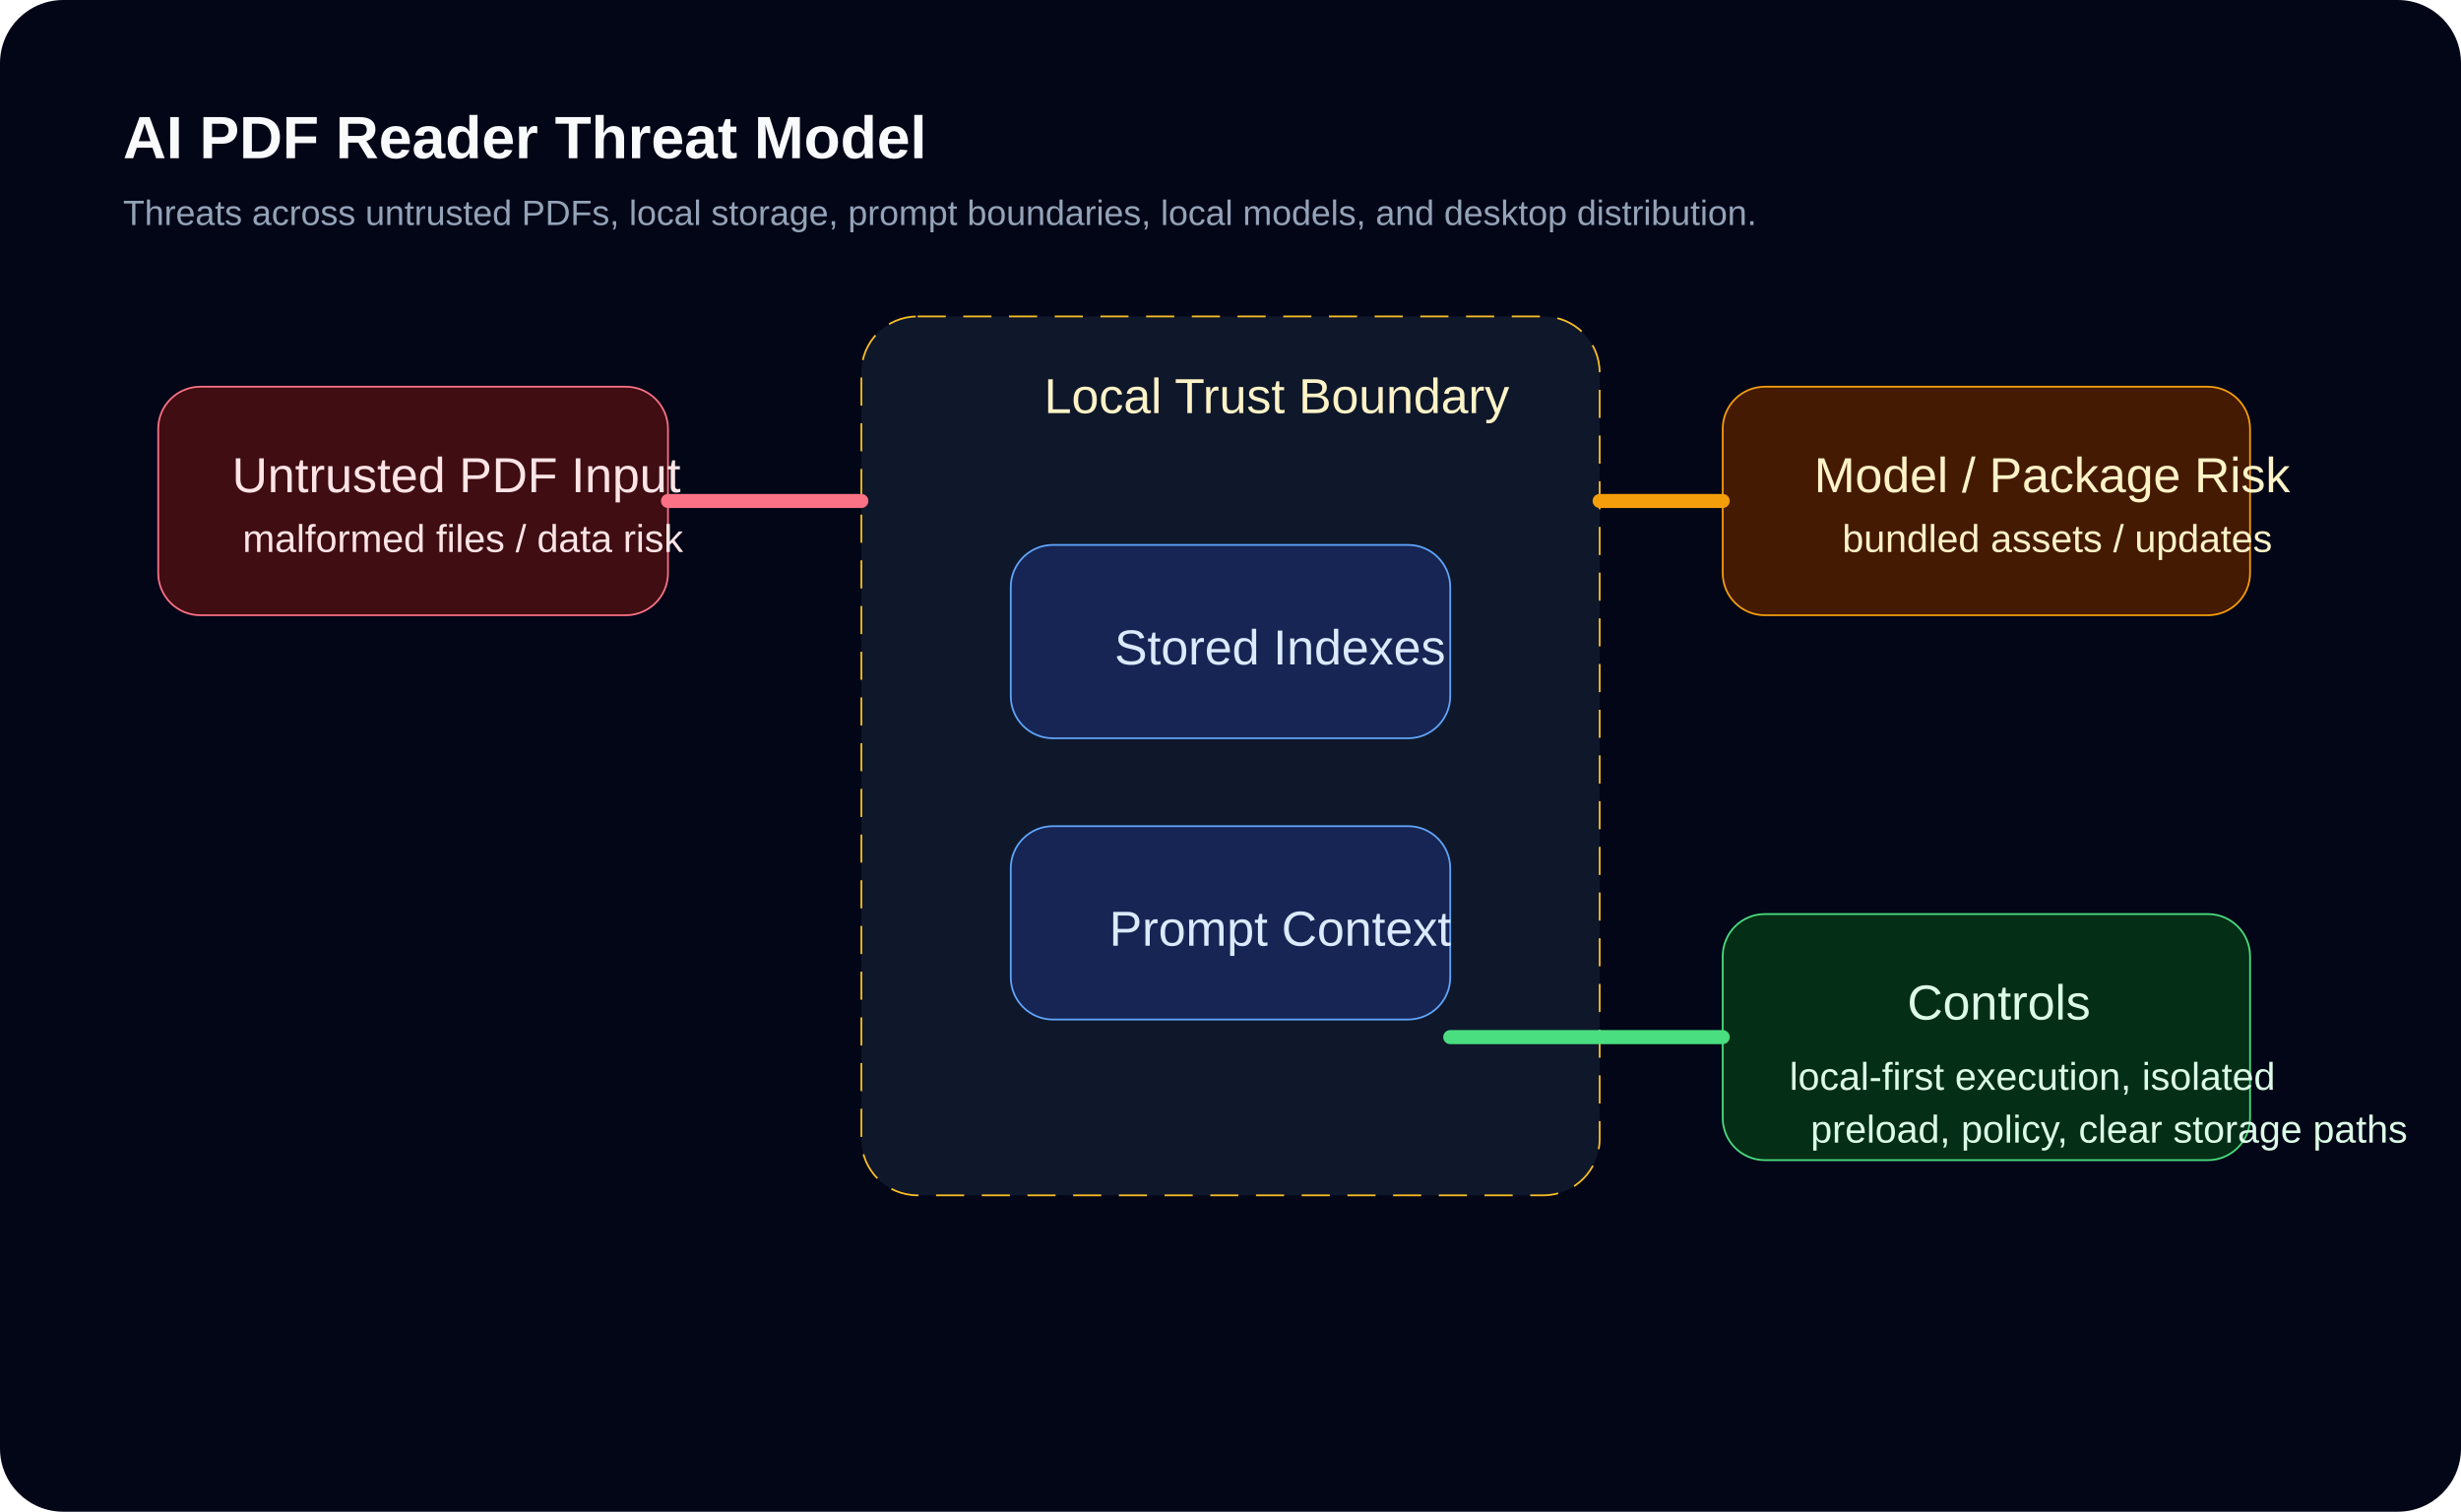
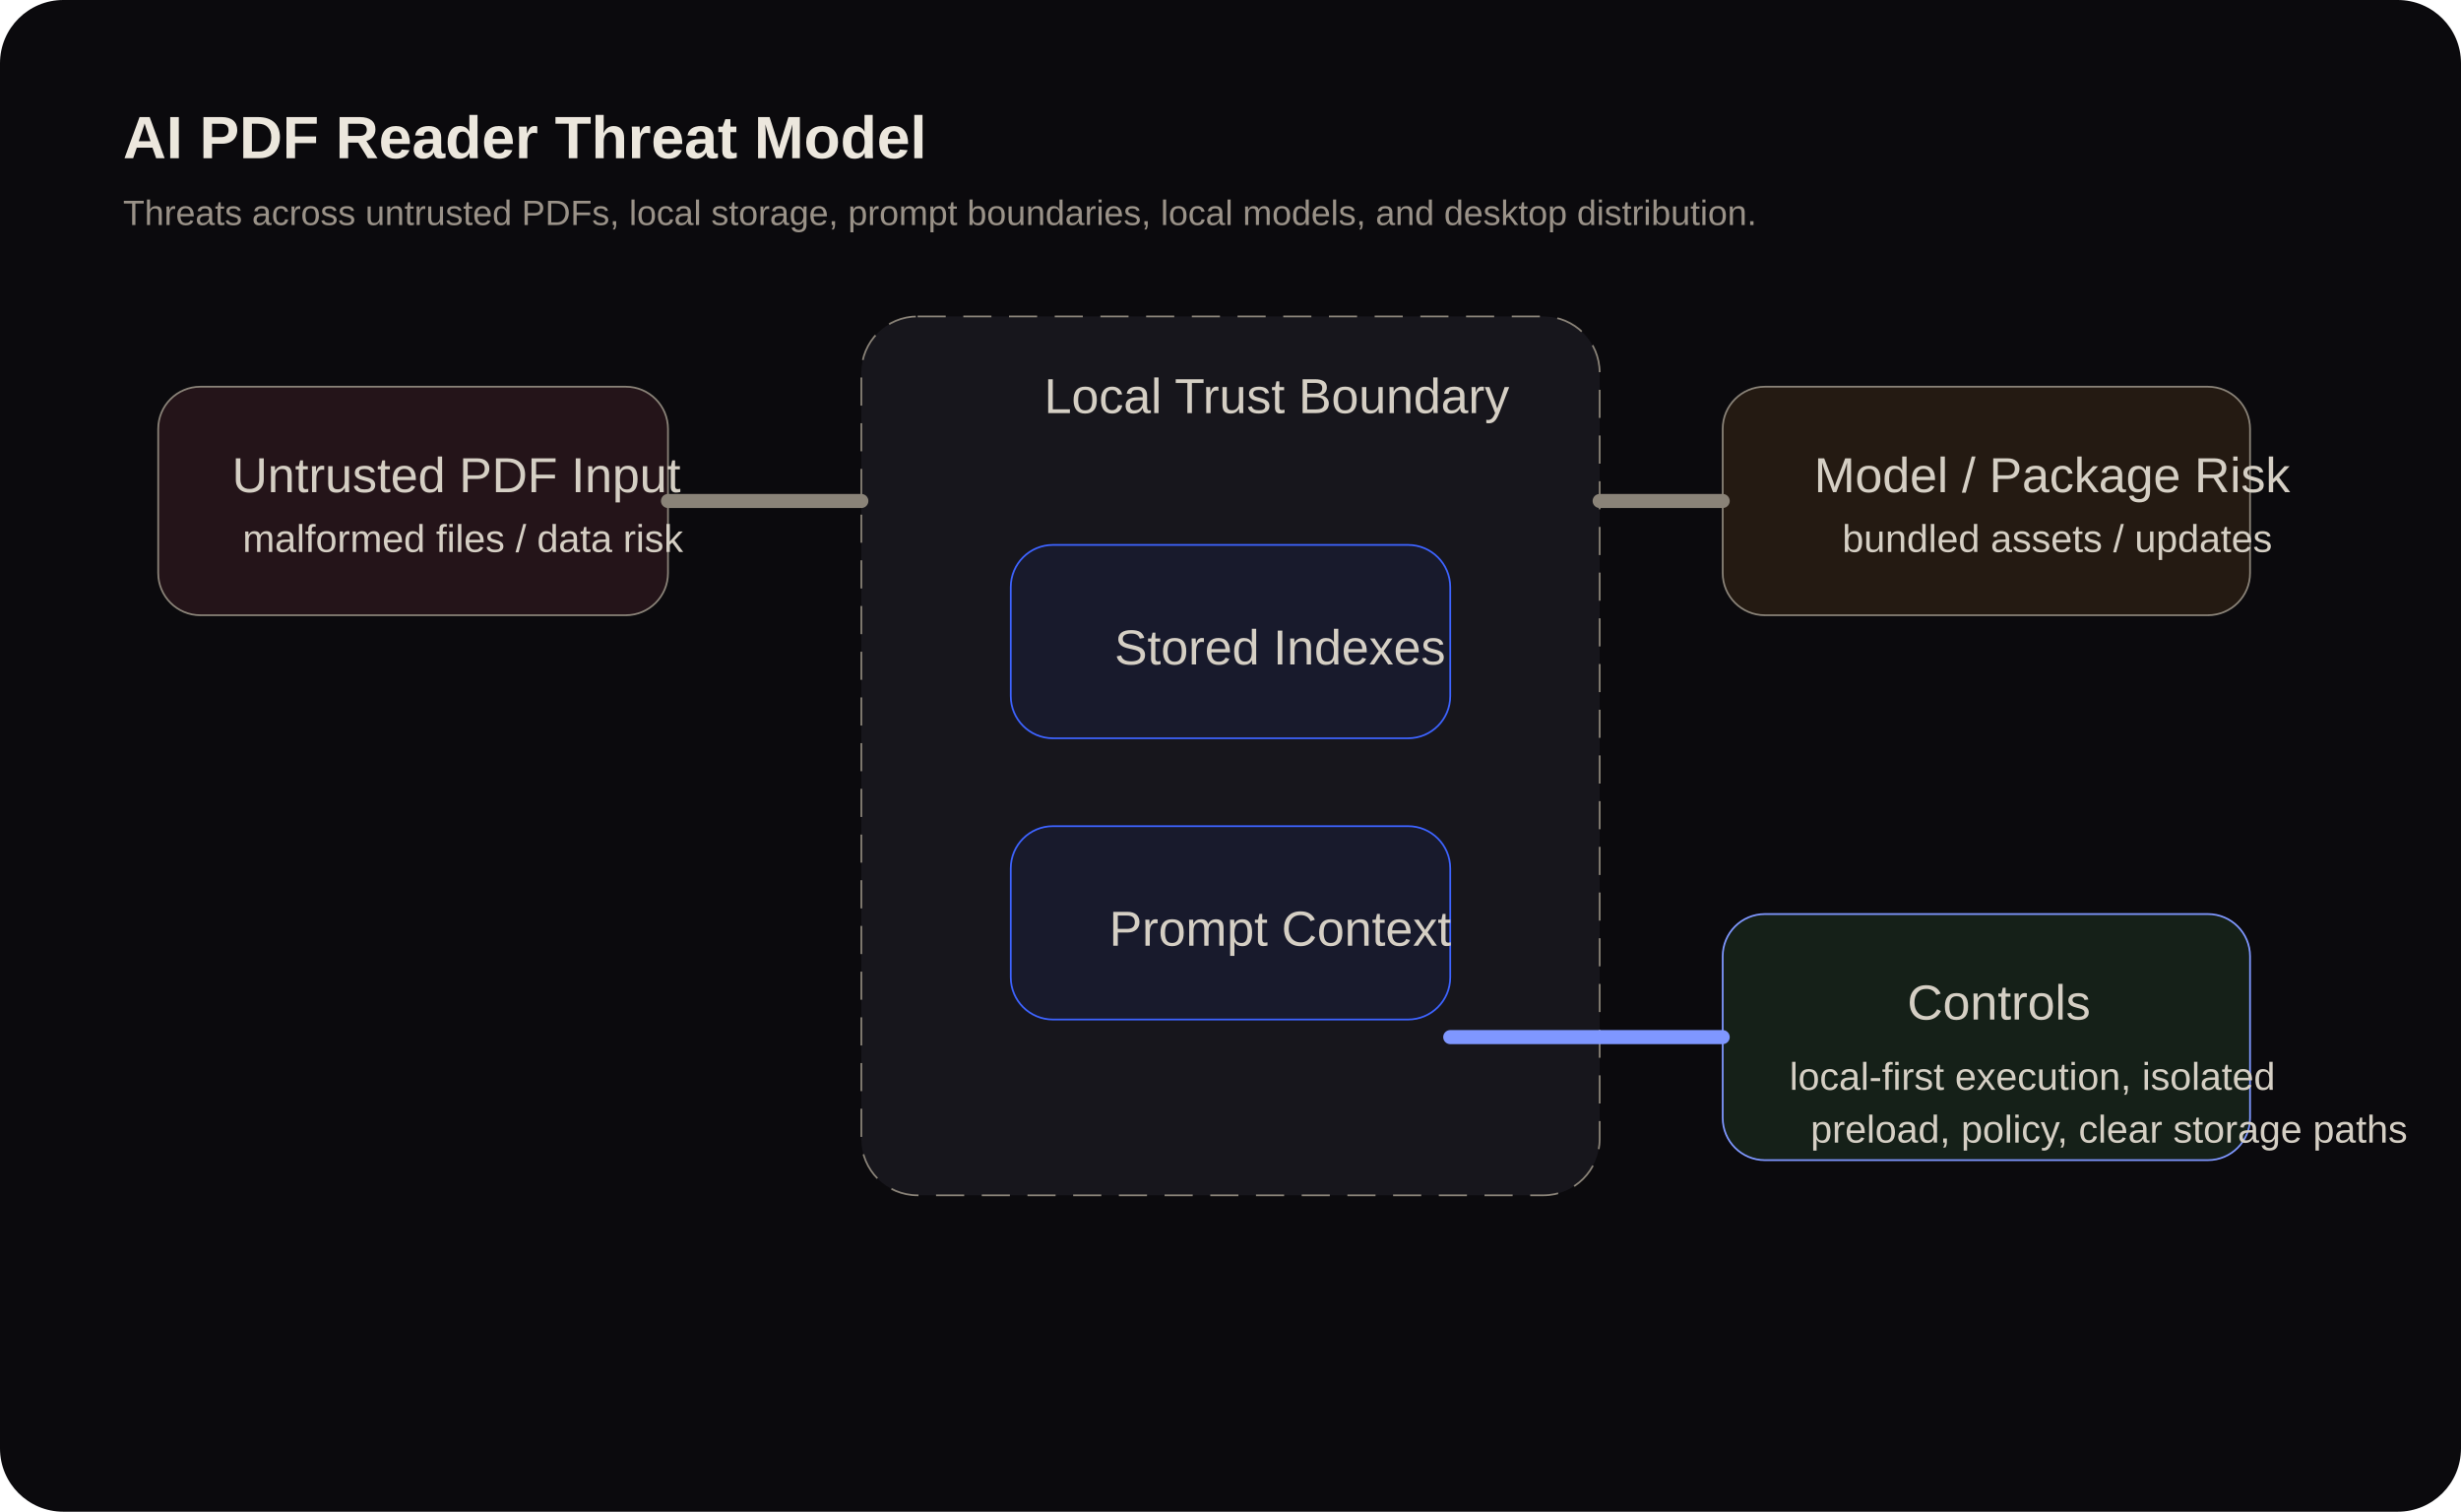
<svg xmlns="http://www.w3.org/2000/svg" width="1400" height="860" viewBox="0 0 1400 860" fill="none">
-   <rect width="1400" height="860" rx="36" fill="#020617" />
-   <text x="70" y="90" fill="#F8FAFC" font-family="Arial, sans-serif" font-size="34" font-weight="700">AI PDF Reader Threat Model</text>
-   <text x="70" y="128" fill="#94A3B8" font-family="Arial, sans-serif" font-size="20">Threats across untrusted PDFs, local storage, prompt boundaries, local models, and desktop distribution.</text>
-   <rect x="90" y="220" width="290" height="130" rx="24" fill="#3F0D12" stroke="#FB7185" />
-   <text x="132" y="280" fill="#FFE4E6" font-family="Arial, sans-serif" font-size="28">Untrusted PDF Input</text>
-   <text x="138" y="314" fill="#FFE4E6" font-family="Arial, sans-serif" font-size="22">malformed files / data risk</text>
-   <rect x="490" y="180" width="420" height="500" rx="32" fill="#0F172A" stroke="#FBBF24" stroke-dasharray="16 10" />
-   <text x="594" y="235" fill="#FEF3C7" font-family="Arial, sans-serif" font-size="28">Local Trust Boundary</text>
-   <rect x="575" y="310" width="250" height="110" rx="24" fill="#172554" stroke="#60A5FA" />
-   <text x="634" y="378" fill="#DBEAFE" font-family="Arial, sans-serif" font-size="28">Stored Indexes</text>
-   <rect x="575" y="470" width="250" height="110" rx="24" fill="#172554" stroke="#60A5FA" />
-   <text x="631" y="538" fill="#DBEAFE" font-family="Arial, sans-serif" font-size="28">Prompt Context</text>
-   <rect x="980" y="220" width="300" height="130" rx="24" fill="#451A03" stroke="#F59E0B" />
-   <text x="1032" y="280" fill="#FEF3C7" font-family="Arial, sans-serif" font-size="28">Model / Package Risk</text>
-   <text x="1048" y="314" fill="#FEF3C7" font-family="Arial, sans-serif" font-size="22">bundled assets / updates</text>
-   <rect x="980" y="520" width="300" height="140" rx="24" fill="#052E16" stroke="#4ADE80" />
-   <text x="1085" y="580" fill="#DCFCE7" font-family="Arial, sans-serif" font-size="28">Controls</text>
-   <text x="1018" y="620" fill="#DCFCE7" font-family="Arial, sans-serif" font-size="22">local-first execution, isolated</text>
-   <text x="1030" y="650" fill="#DCFCE7" font-family="Arial, sans-serif" font-size="22">preload, policy, clear storage paths</text>
-   <path d="M380 285H490" stroke="#FB7185" stroke-width="8" stroke-linecap="round" />
-   <path d="M910 285H980" stroke="#F59E0B" stroke-width="8" stroke-linecap="round" />
-   <path d="M825 590H980" stroke="#4ADE80" stroke-width="8" stroke-linecap="round" />
+   <rect width="1400" height="860" rx="36" fill="#0b0a0d" />
+   <text x="70" y="90" fill="#ece7dd" font-family="Arial, sans-serif" font-size="34" font-weight="700">AI PDF Reader Threat Model</text>
+   <text x="70" y="128" fill="#9a9288" font-family="Arial, sans-serif" font-size="20">Threats across untrusted PDFs, local storage, prompt boundaries, local models, and desktop distribution.</text>
+   <rect x="90" y="220" width="290" height="130" rx="24" fill="#241419" stroke="#8a8378" />
+   <text x="132" y="280" fill="#d5cfc4" font-family="Arial, sans-serif" font-size="28">Untrusted PDF Input</text>
+   <text x="138" y="314" fill="#d5cfc4" font-family="Arial, sans-serif" font-size="22">malformed files / data risk</text>
+   <rect x="490" y="180" width="420" height="500" rx="32" fill="#17161c" stroke="#8a8378" stroke-dasharray="16 10" />
+   <text x="594" y="235" fill="#d5cfc4" font-family="Arial, sans-serif" font-size="28">Local Trust Boundary</text>
+   <rect x="575" y="310" width="250" height="110" rx="24" fill="#181a2c" stroke="#3d63ff" />
+   <text x="634" y="378" fill="#d5cfc4" font-family="Arial, sans-serif" font-size="28">Stored Indexes</text>
+   <rect x="575" y="470" width="250" height="110" rx="24" fill="#181a2c" stroke="#3d63ff" />
+   <text x="631" y="538" fill="#d5cfc4" font-family="Arial, sans-serif" font-size="28">Prompt Context</text>
+   <rect x="980" y="220" width="300" height="130" rx="24" fill="#241a12" stroke="#8a8378" />
+   <text x="1032" y="280" fill="#d5cfc4" font-family="Arial, sans-serif" font-size="28">Model / Package Risk</text>
+   <text x="1048" y="314" fill="#d5cfc4" font-family="Arial, sans-serif" font-size="22">bundled assets / updates</text>
+   <rect x="980" y="520" width="300" height="140" rx="24" fill="#152018" stroke="#7f97ff" />
+   <text x="1085" y="580" fill="#d5cfc4" font-family="Arial, sans-serif" font-size="28">Controls</text>
+   <text x="1018" y="620" fill="#d5cfc4" font-family="Arial, sans-serif" font-size="22">local-first execution, isolated</text>
+   <text x="1030" y="650" fill="#d5cfc4" font-family="Arial, sans-serif" font-size="22">preload, policy, clear storage paths</text>
+   <path d="M380 285H490" stroke="#8a8378" stroke-width="8" stroke-linecap="round" />
+   <path d="M910 285H980" stroke="#8a8378" stroke-width="8" stroke-linecap="round" />
+   <path d="M825 590H980" stroke="#7f97ff" stroke-width="8" stroke-linecap="round" />
</svg>
